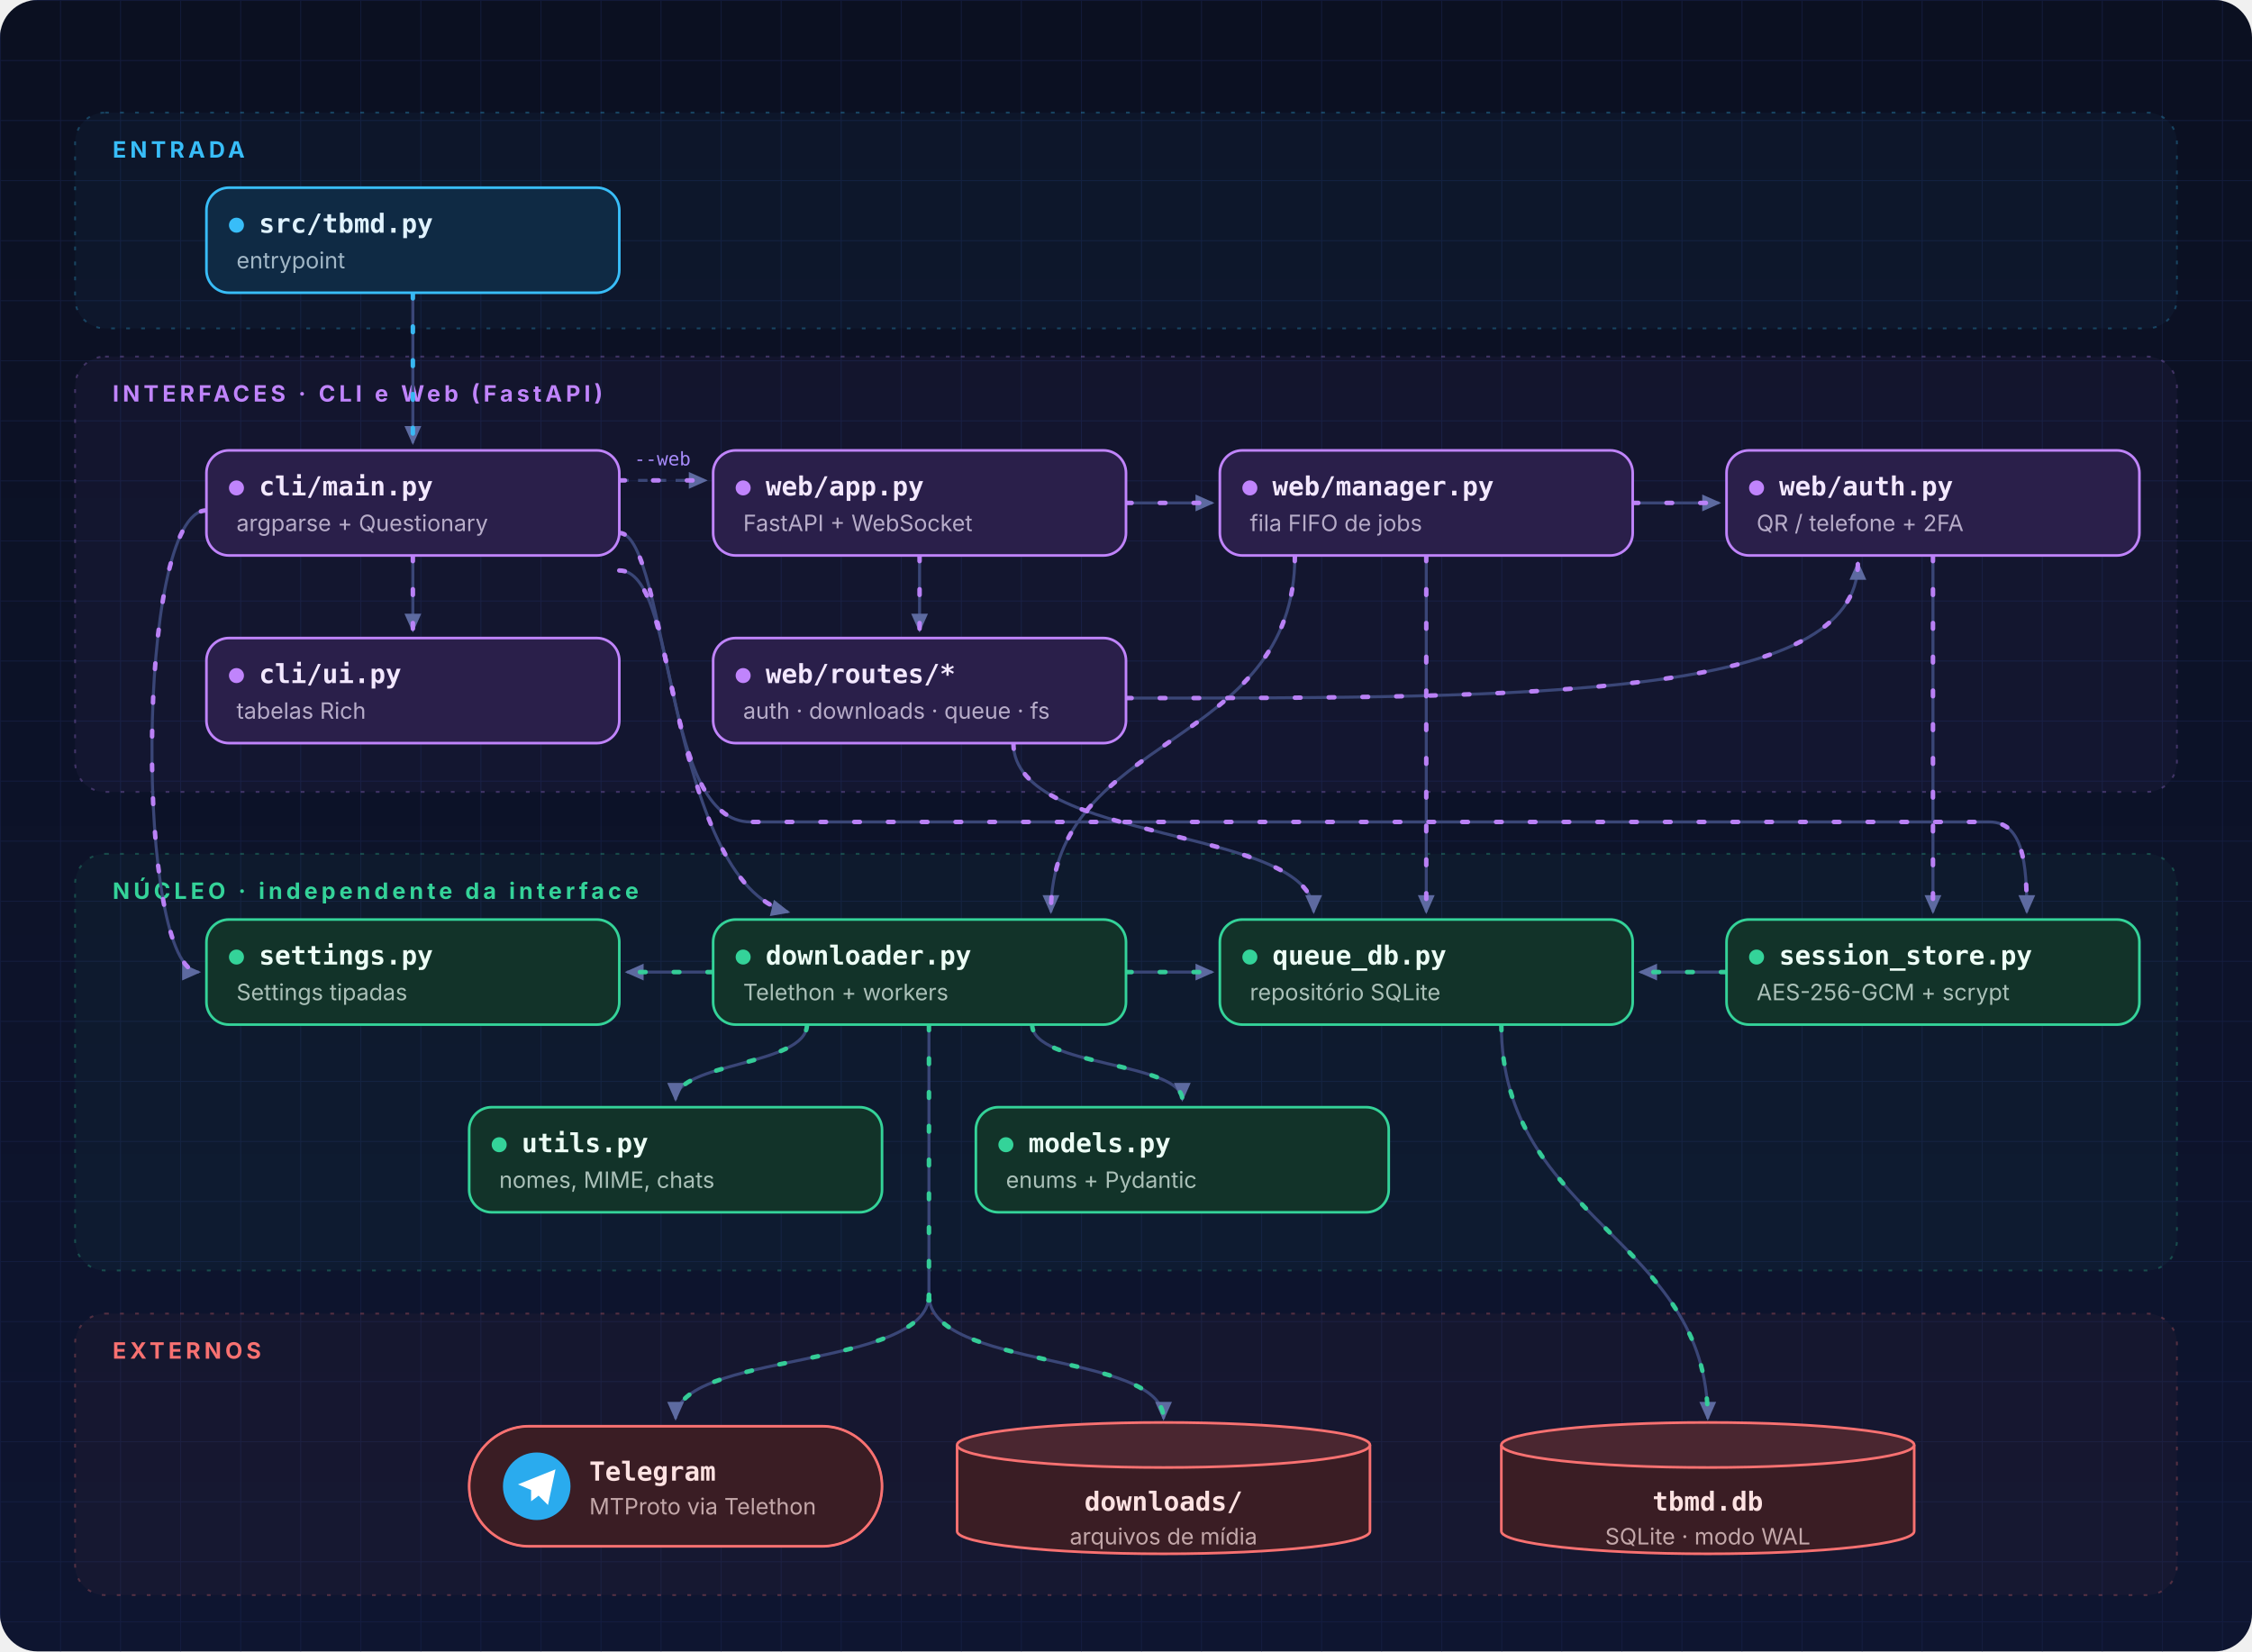
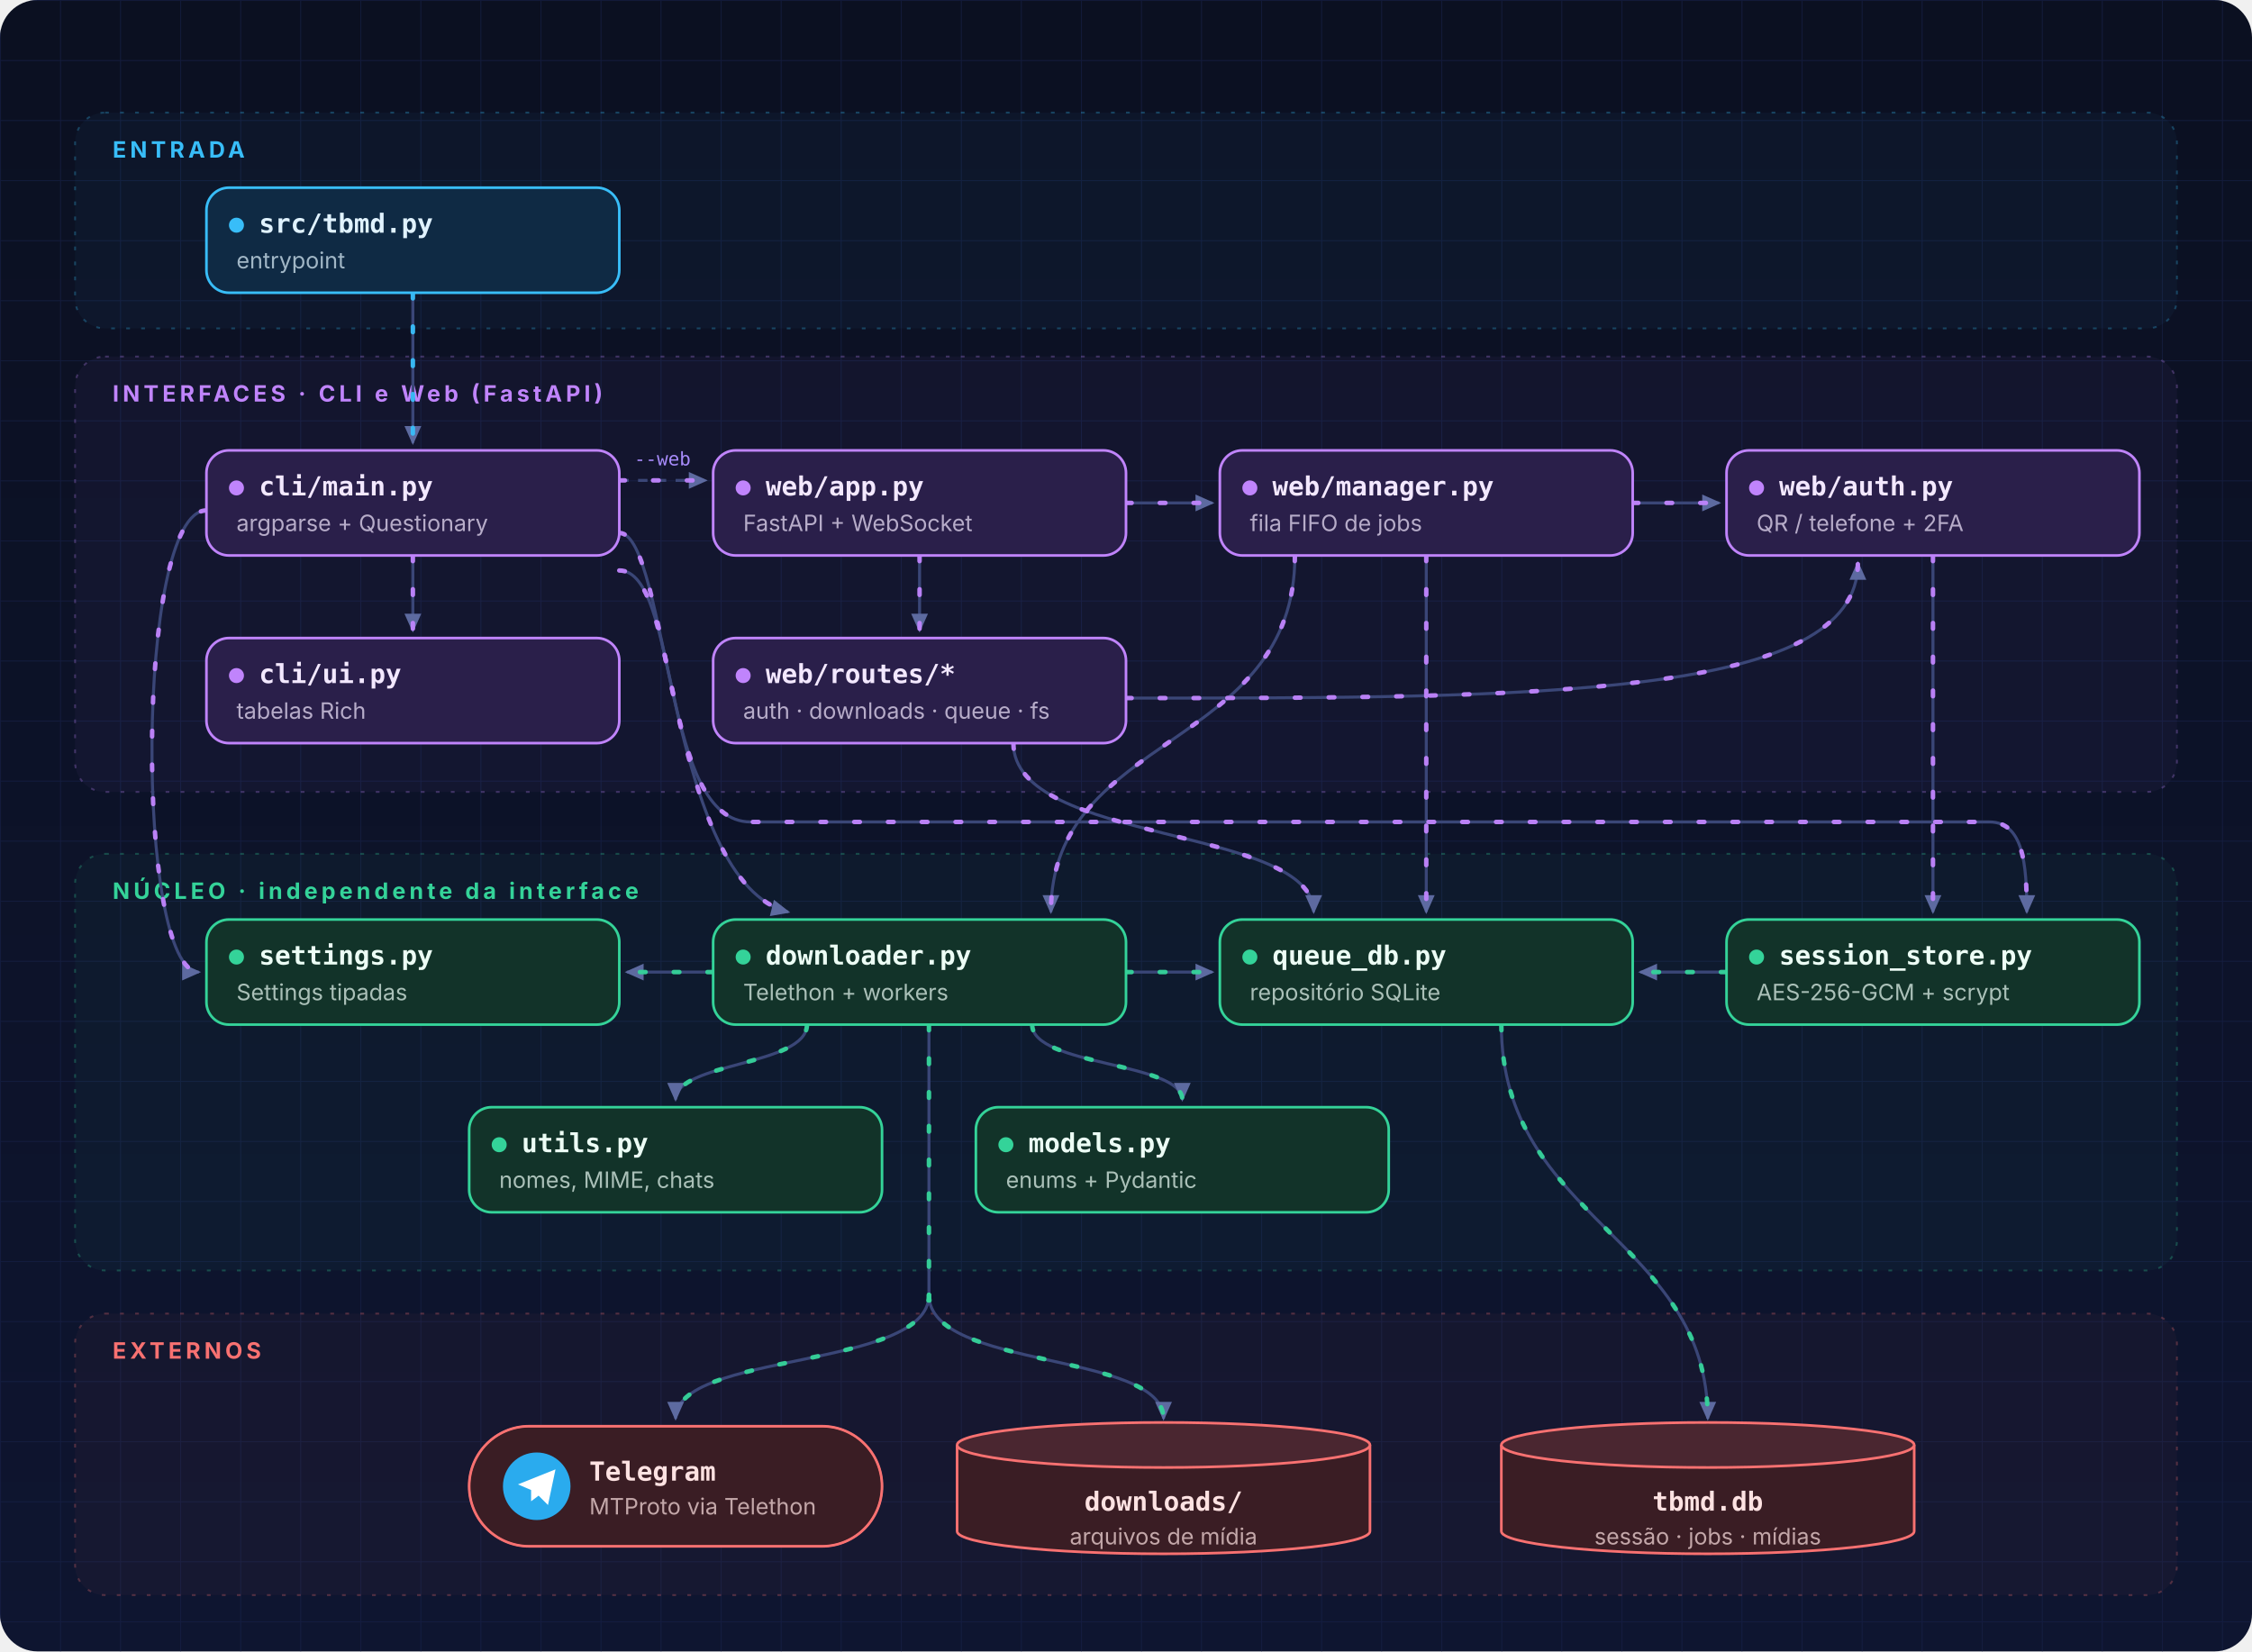
<svg xmlns="http://www.w3.org/2000/svg" width="1200" height="880" viewBox="0 0 1200 880" role="img" aria-label="Arquitetura: entrada, interfaces CLI e web, núcleo independente e serviços externos">
  <defs>
    <marker id="ah" viewBox="0 0 10 10" refX="8" refY="5" markerWidth="7" markerHeight="7" orient="auto-start-reverse">
      <path d="M0 1 L9 5 L0 9z" fill="#5d6aa0" />
    </marker>
    <pattern id="grid" width="32" height="32" patternUnits="userSpaceOnUse">
      <path d="M32 0H0V32" fill="none" stroke="#18224a" stroke-width="1" />
    </pattern>
    <linearGradient id="bg" x1="0" y1="0" x2="0" y2="1">
      <stop offset="0" stop-color="#0b1021" />
      <stop offset="1" stop-color="#0e1530" />
    </linearGradient>
  </defs>
  <style>
.base{fill:none;stroke:#3a4677;stroke-width:1.6}
.dashed{stroke-dasharray:5 5}
.flow{fill:none;stroke-width:2.4;stroke-linecap:round;stroke-dasharray:3 15;animation:flow 1.4s linear infinite;opacity:.95}
@keyframes flow{to{stroke-dashoffset:-36}}
.box{animation:rise .6s ease-out both}
@keyframes rise{from{opacity:0;transform:translateY(6px)}to{opacity:1;transform:none}}
.ping{animation:ping 2.4s ease-out infinite;transform-box:fill-box;transform-origin:center}
@keyframes ping{0%{opacity:.6;transform:scale(1)}100%{opacity:0;transform:scale(1.25)}}
@media (prefers-reduced-motion: reduce){*{animation:none!important}}
</style>
  <rect width="1200" height="880" rx="20" fill="url(#bg)" />
  <rect width="1200" height="880" rx="20" fill="url(#grid)" opacity=".6" />
  <rect x="40" y="60" width="1120" height="115" rx="16" fill="#38bdf8" fill-opacity=".04" stroke="#38bdf8" stroke-opacity=".28" stroke-dasharray="2 6" />
  <text x="60" y="84" font-family="Inter, 'Segoe UI', system-ui, -apple-system, sans-serif" font-size="12" font-weight="700" letter-spacing="2" fill="#38bdf8">ENTRADA</text>
  <rect x="40" y="190" width="1120" height="232" rx="16" fill="#c084fc" fill-opacity=".04" stroke="#c084fc" stroke-opacity=".28" stroke-dasharray="2 6" />
  <text x="60" y="214" font-family="Inter, 'Segoe UI', system-ui, -apple-system, sans-serif" font-size="12" font-weight="700" letter-spacing="2" fill="#c084fc">INTERFACES  ·  CLI e Web (FastAPI)</text>
  <rect x="40" y="455" width="1120" height="222" rx="16" fill="#34d399" fill-opacity=".04" stroke="#34d399" stroke-opacity=".28" stroke-dasharray="2 6" />
  <text x="60" y="479" font-family="Inter, 'Segoe UI', system-ui, -apple-system, sans-serif" font-size="12" font-weight="700" letter-spacing="2" fill="#34d399">NÚCLEO  ·  independente da interface</text>
  <rect x="40" y="700" width="1120" height="150" rx="16" fill="#f87171" fill-opacity=".04" stroke="#f87171" stroke-opacity=".28" stroke-dasharray="2 6" />
  <text x="60" y="724" font-family="Inter, 'Segoe UI', system-ui, -apple-system, sans-serif" font-size="12" font-weight="700" letter-spacing="2" fill="#f87171">EXTERNOS</text>
  <path class="base" d="M220 156 L220 236" marker-end="url(#ah)" />
  <path class="base" d="M220 296 L220 336" marker-end="url(#ah)" />
  <path class="base dashed" d="M330 256 L376 256" marker-end="url(#ah)" />
  <path class="base" d="M490 296 L490 336" marker-end="url(#ah)" />
  <path class="base" d="M600 268 L646 268" marker-end="url(#ah)" />
  <path class="base" d="M870 268 L916 268" marker-end="url(#ah)" />
  <path class="base" d="M760 296 L760 486" marker-end="url(#ah)" />
  <path class="base" d="M690 296 C 690 400, 560 390, 560 486" marker-end="url(#ah)" />
  <path class="base" d="M1030 296 L1030 486" marker-end="url(#ah)" />
  <path class="base" d="M540 396 C 540 450, 700 440, 700 486" marker-end="url(#ah)" />
  <path class="base" d="M600 372 C 820 372, 990 372, 990 300" marker-end="url(#ah)" />
  <path class="base" d="M330 284 C 356 284, 356 470, 420 486" marker-end="url(#ah)" />
  <path class="base" d="M110 272 C 72 272, 72 518, 106 518" marker-end="url(#ah)" />
  <path class="base" d="M330 304 C 362 304, 352 438, 400 438 L 1060 438 C 1078 438, 1080 460, 1080 486" marker-end="url(#ah)" />
  <path class="base" d="M380 518 L334 518" marker-end="url(#ah)" />
  <path class="base" d="M600 518 L646 518" marker-end="url(#ah)" />
  <path class="base" d="M920 518 L874 518" marker-end="url(#ah)" />
  <path class="base" d="M430 546 C 430 568, 360 566, 360 586" marker-end="url(#ah)" />
  <path class="base" d="M550 546 C 550 568, 630 566, 630 586" marker-end="url(#ah)" />
  <path class="base" d="M495 546 L495 690 C 495 730, 360 720, 360 756" marker-end="url(#ah)" />
  <path class="base" d="M495 690 C 495 730, 620 720, 620 756" marker-end="url(#ah)" />
  <path class="base" d="M800 546 C 800 650, 910 660, 910 756" marker-end="url(#ah)" />
  <path class="flow" d="M220 156 L220 236" stroke="#38bdf8" style="animation-delay:-0.00s" />
  <path class="flow" d="M220 296 L220 336" stroke="#c084fc" style="animation-delay:-0.37s" />
  <path class="flow" d="M330 256 L376 256" stroke="#c084fc" style="animation-delay:-0.74s" />
  <path class="flow" d="M490 296 L490 336" stroke="#c084fc" style="animation-delay:-1.11s" />
  <path class="flow" d="M600 268 L646 268" stroke="#c084fc" style="animation-delay:-0.08s" />
  <path class="flow" d="M870 268 L916 268" stroke="#c084fc" style="animation-delay:-0.45s" />
  <path class="flow" d="M760 296 L760 486" stroke="#c084fc" style="animation-delay:-0.82s" />
  <path class="flow" d="M690 296 C 690 400, 560 390, 560 486" stroke="#c084fc" style="animation-delay:-1.19s" />
  <path class="flow" d="M1030 296 L1030 486" stroke="#c084fc" style="animation-delay:-0.16s" />
  <path class="flow" d="M540 396 C 540 450, 700 440, 700 486" stroke="#c084fc" style="animation-delay:-0.53s" />
  <path class="flow" d="M600 372 C 820 372, 990 372, 990 300" stroke="#c084fc" style="animation-delay:-0.90s" />
  <path class="flow" d="M330 284 C 356 284, 356 470, 420 486" stroke="#c084fc" style="animation-delay:-1.27s" />
  <path class="flow" d="M110 272 C 72 272, 72 518, 106 518" stroke="#c084fc" style="animation-delay:-0.24s" />
  <path class="flow" d="M330 304 C 362 304, 352 438, 400 438 L 1060 438 C 1078 438, 1080 460, 1080 486" stroke="#c084fc" style="animation-delay:-0.61s" />
  <path class="flow" d="M380 518 L334 518" stroke="#34d399" style="animation-delay:-0.98s" />
  <path class="flow" d="M600 518 L646 518" stroke="#34d399" style="animation-delay:-1.35s" />
  <path class="flow" d="M920 518 L874 518" stroke="#34d399" style="animation-delay:-0.32s" />
  <path class="flow" d="M430 546 C 430 568, 360 566, 360 586" stroke="#34d399" style="animation-delay:-0.69s" />
  <path class="flow" d="M550 546 C 550 568, 630 566, 630 586" stroke="#34d399" style="animation-delay:-1.06s" />
  <path class="flow" d="M495 546 L495 690 C 495 730, 360 720, 360 756" stroke="#34d399" style="animation-delay:-0.03s" />
  <path class="flow" d="M495 690 C 495 730, 620 720, 620 756" stroke="#34d399" style="animation-delay:-0.40s" />
  <path class="flow" d="M800 546 C 800 650, 910 660, 910 756" stroke="#34d399" style="animation-delay:-0.77s" />
  <text x="353" y="248" text-anchor="middle" font-family="'JetBrains Mono', SFMono-Regular, Consolas, monospace" font-size="10" fill="#a78bfa">--web</text>
  <g class="box" style="animation-delay:0.00s">
    <rect x="110" y="100" width="220" height="56" rx="12" fill="#0f2a44" stroke="#38bdf8" stroke-width="1.4" />
    <circle cx="126" cy="120" r="4" fill="#38bdf8" />
    <text x="138" y="124" font-family="'JetBrains Mono', SFMono-Regular, Consolas, monospace" font-size="14" font-weight="700" fill="#e0f2fe">src/tbmd.py</text>
    <text x="126" y="143" font-family="Inter, 'Segoe UI', system-ui, -apple-system, sans-serif" font-size="12" fill="#e0f2fe" fill-opacity=".7">entrypoint</text>
  </g>
  <g class="box" style="animation-delay:0.05s">
    <rect x="110" y="240" width="220" height="56" rx="12" fill="#2a1f4a" stroke="#c084fc" stroke-width="1.4" />
    <circle cx="126" cy="260" r="4" fill="#c084fc" />
    <text x="138" y="264" font-family="'JetBrains Mono', SFMono-Regular, Consolas, monospace" font-size="14" font-weight="700" fill="#f3e8ff">cli/main.py</text>
    <text x="126" y="283" font-family="Inter, 'Segoe UI', system-ui, -apple-system, sans-serif" font-size="12" fill="#f3e8ff" fill-opacity=".7">argparse + Questionary</text>
  </g>
  <g class="box" style="animation-delay:0.10s">
    <rect x="110" y="340" width="220" height="56" rx="12" fill="#2a1f4a" stroke="#c084fc" stroke-width="1.4" />
    <circle cx="126" cy="360" r="4" fill="#c084fc" />
    <text x="138" y="364" font-family="'JetBrains Mono', SFMono-Regular, Consolas, monospace" font-size="14" font-weight="700" fill="#f3e8ff">cli/ui.py</text>
    <text x="126" y="383" font-family="Inter, 'Segoe UI', system-ui, -apple-system, sans-serif" font-size="12" fill="#f3e8ff" fill-opacity=".7">tabelas Rich</text>
  </g>
  <g class="box" style="animation-delay:0.15s">
    <rect x="380" y="240" width="220" height="56" rx="12" fill="#2a1f4a" stroke="#c084fc" stroke-width="1.4" />
    <circle cx="396" cy="260" r="4" fill="#c084fc" />
    <text x="408" y="264" font-family="'JetBrains Mono', SFMono-Regular, Consolas, monospace" font-size="14" font-weight="700" fill="#f3e8ff">web/app.py</text>
    <text x="396" y="283" font-family="Inter, 'Segoe UI', system-ui, -apple-system, sans-serif" font-size="12" fill="#f3e8ff" fill-opacity=".7">FastAPI + WebSocket</text>
  </g>
  <g class="box" style="animation-delay:0.20s">
    <rect x="380" y="340" width="220" height="56" rx="12" fill="#2a1f4a" stroke="#c084fc" stroke-width="1.4" />
    <circle cx="396" cy="360" r="4" fill="#c084fc" />
    <text x="408" y="364" font-family="'JetBrains Mono', SFMono-Regular, Consolas, monospace" font-size="14" font-weight="700" fill="#f3e8ff">web/routes/*</text>
    <text x="396" y="383" font-family="Inter, 'Segoe UI', system-ui, -apple-system, sans-serif" font-size="12" fill="#f3e8ff" fill-opacity=".7">auth · downloads · queue · fs</text>
  </g>
  <g class="box" style="animation-delay:0.25s">
    <rect x="650" y="240" width="220" height="56" rx="12" fill="#2a1f4a" stroke="#c084fc" stroke-width="1.4" />
    <circle cx="666" cy="260" r="4" fill="#c084fc" />
    <text x="678" y="264" font-family="'JetBrains Mono', SFMono-Regular, Consolas, monospace" font-size="14" font-weight="700" fill="#f3e8ff">web/manager.py</text>
    <text x="666" y="283" font-family="Inter, 'Segoe UI', system-ui, -apple-system, sans-serif" font-size="12" fill="#f3e8ff" fill-opacity=".7">fila FIFO de jobs</text>
  </g>
  <g class="box" style="animation-delay:0.30s">
    <rect x="920" y="240" width="220" height="56" rx="12" fill="#2a1f4a" stroke="#c084fc" stroke-width="1.4" />
    <circle cx="936" cy="260" r="4" fill="#c084fc" />
    <text x="948" y="264" font-family="'JetBrains Mono', SFMono-Regular, Consolas, monospace" font-size="14" font-weight="700" fill="#f3e8ff">web/auth.py</text>
    <text x="936" y="283" font-family="Inter, 'Segoe UI', system-ui, -apple-system, sans-serif" font-size="12" fill="#f3e8ff" fill-opacity=".7">QR / telefone + 2FA</text>
  </g>
  <g class="box" style="animation-delay:0.35s">
    <rect x="110" y="490" width="220" height="56" rx="12" fill="#123329" stroke="#34d399" stroke-width="1.4" />
    <circle cx="126" cy="510" r="4" fill="#34d399" />
    <text x="138" y="514" font-family="'JetBrains Mono', SFMono-Regular, Consolas, monospace" font-size="14" font-weight="700" fill="#ecfdf5">settings.py</text>
    <text x="126" y="533" font-family="Inter, 'Segoe UI', system-ui, -apple-system, sans-serif" font-size="12" fill="#ecfdf5" fill-opacity=".7">Settings tipadas</text>
  </g>
  <g class="box" style="animation-delay:0.40s">
    <rect x="380" y="490" width="220" height="56" rx="12" fill="#123329" stroke="#34d399" stroke-width="1.4" />
    <circle cx="396" cy="510" r="4" fill="#34d399" />
    <text x="408" y="514" font-family="'JetBrains Mono', SFMono-Regular, Consolas, monospace" font-size="14" font-weight="700" fill="#ecfdf5">downloader.py</text>
    <text x="396" y="533" font-family="Inter, 'Segoe UI', system-ui, -apple-system, sans-serif" font-size="12" fill="#ecfdf5" fill-opacity=".7">Telethon + workers</text>
  </g>
  <g class="box" style="animation-delay:0.45s">
    <rect x="650" y="490" width="220" height="56" rx="12" fill="#123329" stroke="#34d399" stroke-width="1.4" />
    <circle cx="666" cy="510" r="4" fill="#34d399" />
    <text x="678" y="514" font-family="'JetBrains Mono', SFMono-Regular, Consolas, monospace" font-size="14" font-weight="700" fill="#ecfdf5">queue_db.py</text>
    <text x="666" y="533" font-family="Inter, 'Segoe UI', system-ui, -apple-system, sans-serif" font-size="12" fill="#ecfdf5" fill-opacity=".7">repositório SQLite</text>
  </g>
  <g class="box" style="animation-delay:0.50s">
    <rect x="920" y="490" width="220" height="56" rx="12" fill="#123329" stroke="#34d399" stroke-width="1.4" />
    <circle cx="936" cy="510" r="4" fill="#34d399" />
    <text x="948" y="514" font-family="'JetBrains Mono', SFMono-Regular, Consolas, monospace" font-size="14" font-weight="700" fill="#ecfdf5">session_store.py</text>
    <text x="936" y="533" font-family="Inter, 'Segoe UI', system-ui, -apple-system, sans-serif" font-size="12" fill="#ecfdf5" fill-opacity=".7">AES-256-GCM + scrypt</text>
  </g>
  <g class="box" style="animation-delay:0.55s">
    <rect x="250" y="590" width="220" height="56" rx="12" fill="#123329" stroke="#34d399" stroke-width="1.4" />
    <circle cx="266" cy="610" r="4" fill="#34d399" />
    <text x="278" y="614" font-family="'JetBrains Mono', SFMono-Regular, Consolas, monospace" font-size="14" font-weight="700" fill="#ecfdf5">utils.py</text>
    <text x="266" y="633" font-family="Inter, 'Segoe UI', system-ui, -apple-system, sans-serif" font-size="12" fill="#ecfdf5" fill-opacity=".7">nomes, MIME, chats</text>
  </g>
  <g class="box" style="animation-delay:0.60s">
    <rect x="520" y="590" width="220" height="56" rx="12" fill="#123329" stroke="#34d399" stroke-width="1.4" />
    <circle cx="536" cy="610" r="4" fill="#34d399" />
    <text x="548" y="614" font-family="'JetBrains Mono', SFMono-Regular, Consolas, monospace" font-size="14" font-weight="700" fill="#ecfdf5">models.py</text>
    <text x="536" y="633" font-family="Inter, 'Segoe UI', system-ui, -apple-system, sans-serif" font-size="12" fill="#ecfdf5" fill-opacity=".7">enums + Pydantic</text>
  </g>
  <g class="box">
    <rect x="250" y="760" width="220" height="64" rx="32" fill="#3a1d24" stroke="#f87171" stroke-width="1.4" />
    <rect class="ping" x="250" y="760" width="220" height="64" rx="32" fill="none" stroke="#f87171" />
    <circle cx="286" cy="792" r="18" fill="#2aabee" />
    <path d="M276 791 L296 783 L292 802 L287 797 L283 800 L283 794Z" fill="#fff" />
    <text x="314" y="789" font-family="'JetBrains Mono', SFMono-Regular, Consolas, monospace" font-size="14" font-weight="700" fill="#fee2e2">Telegram</text>
    <text x="314" y="807" font-family="Inter, 'Segoe UI', system-ui, -apple-system, sans-serif" font-size="12" fill="#fee2e2" fill-opacity=".7">MTProto via Telethon</text>
  </g>
  <g class="box">
    <path d="M510 770 v46 a110 12 0 0 0 220 0 v-46" fill="#3a1d24" stroke="#f87171" stroke-width="1.4" />
    <ellipse cx="620" cy="770" rx="110" ry="12" fill="#4a2630" stroke="#f87171" stroke-width="1.4" />
    <text x="620" y="805" text-anchor="middle" font-family="'JetBrains Mono', SFMono-Regular, Consolas, monospace" font-size="14" font-weight="700" fill="#fee2e2">downloads/</text>
    <text x="620" y="823" text-anchor="middle" font-family="Inter, 'Segoe UI', system-ui, -apple-system, sans-serif" font-size="12" fill="#fee2e2" fill-opacity=".7">arquivos de mídia</text>
  </g>
  <g class="box">
    <path d="M800 770 v46 a110 12 0 0 0 220 0 v-46" fill="#3a1d24" stroke="#f87171" stroke-width="1.4" />
    <ellipse cx="910" cy="770" rx="110" ry="12" fill="#4a2630" stroke="#f87171" stroke-width="1.4" />
    <text x="910" y="805" text-anchor="middle" font-family="'JetBrains Mono', SFMono-Regular, Consolas, monospace" font-size="14" font-weight="700" fill="#fee2e2">tbmd.db</text>
-     <text x="910" y="823" text-anchor="middle" font-family="Inter, 'Segoe UI', system-ui, -apple-system, sans-serif" font-size="12" fill="#fee2e2" fill-opacity=".7">SQLite · modo WAL</text>
+     <text x="910" y="823" text-anchor="middle" font-family="Inter, 'Segoe UI', system-ui, -apple-system, sans-serif" font-size="12" fill="#fee2e2" fill-opacity=".7">sessão · jobs · mídias</text>
  </g>
</svg>
